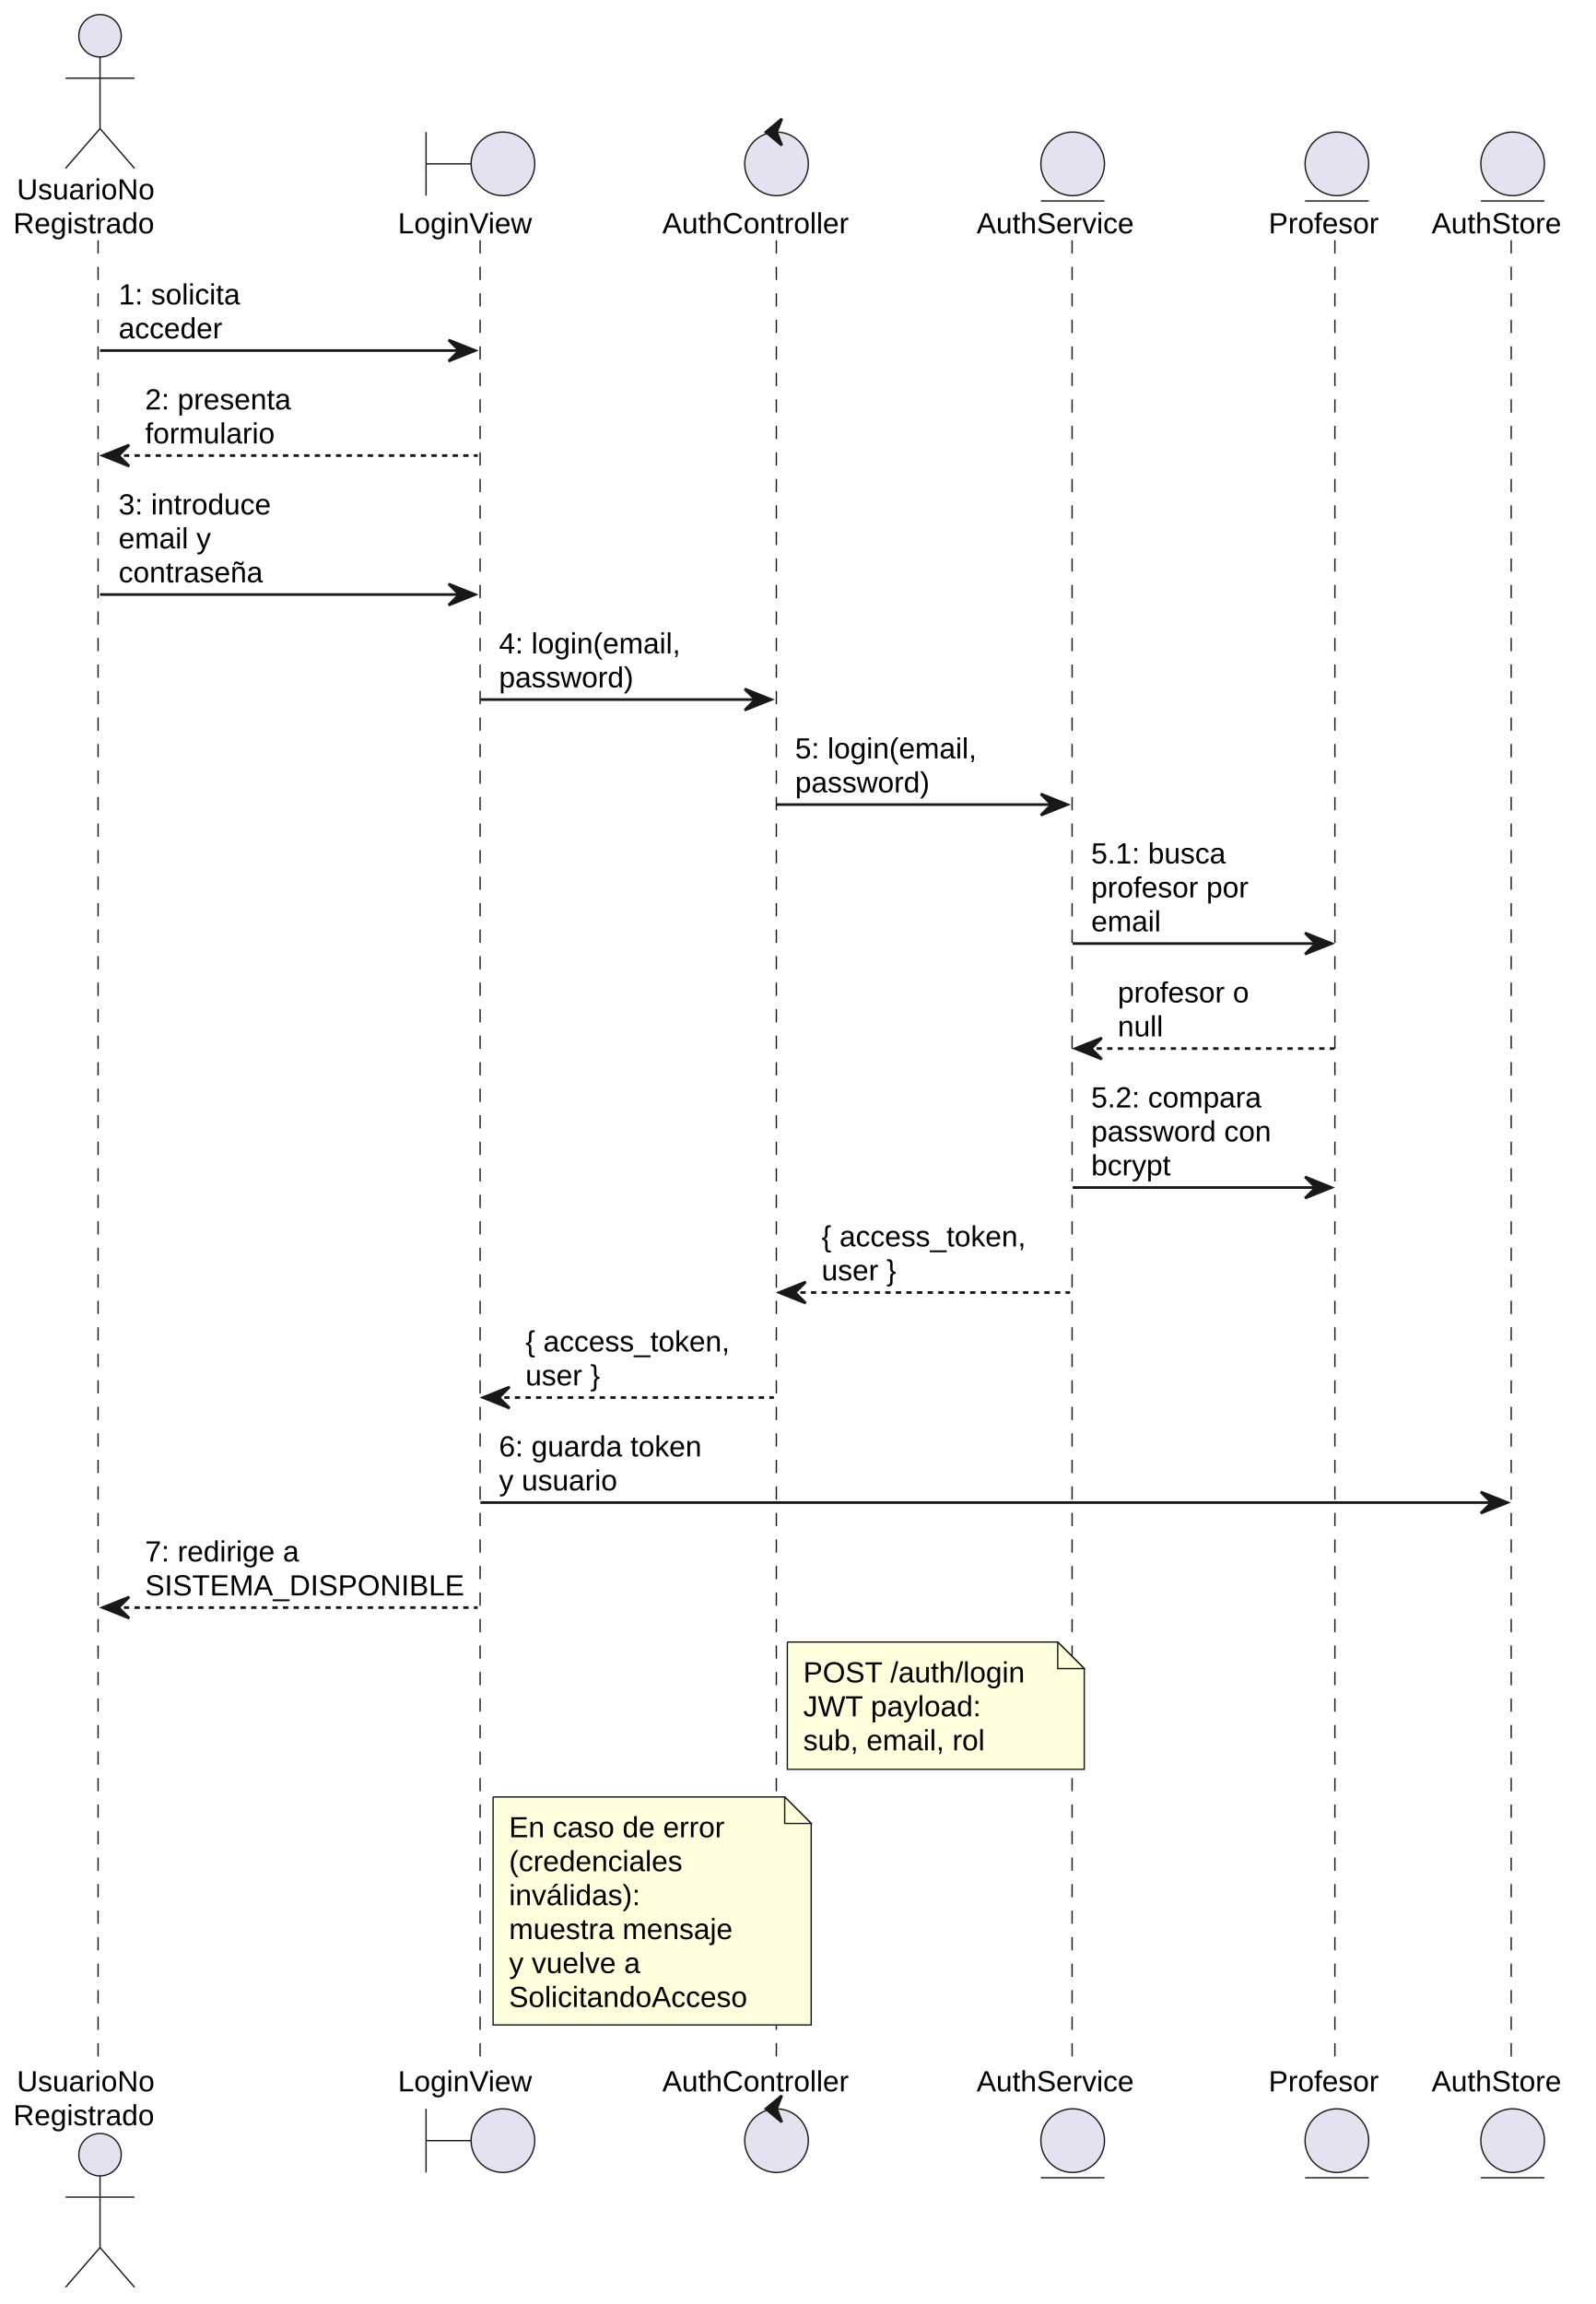
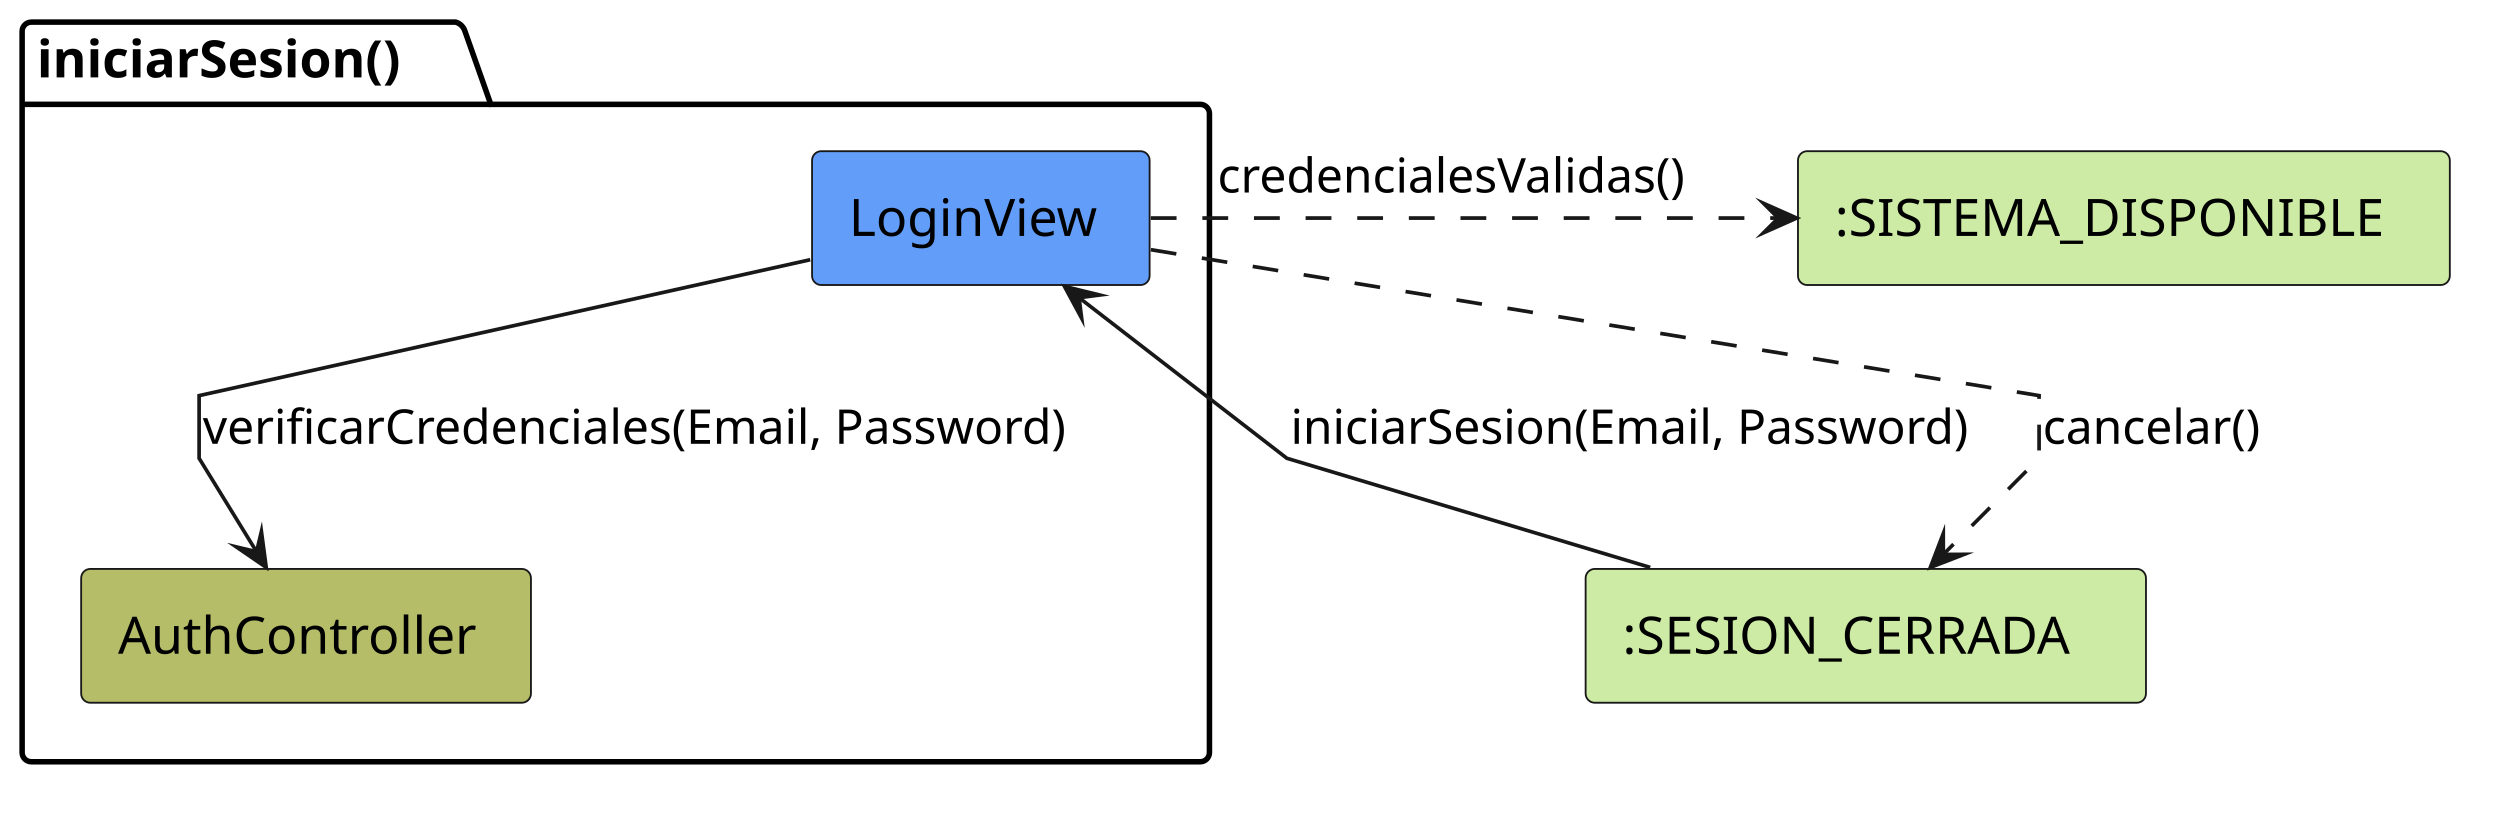
- <svg xmlns="http://www.w3.org/2000/svg" contentStyleType="text/css" data-diagram-type="SEQUENCE" height="869px" preserveAspectRatio="none" style="width:602px;height:869px;background:#FEFEFE;" version="1.1" viewBox="0 0 602 869" width="602px" zoomAndPan="magnify">
+ <svg xmlns="http://www.w3.org/2000/svg" contentStyleType="text/css" data-diagram-type="DESCRIPTION" height="221px" preserveAspectRatio="none" style="width:678px;height:221px;background:#FFFFFF;" version="1.1" viewBox="0 0 678 221" width="678px" zoomAndPan="magnify">
  <defs />
  <g>
-     <rect fill="#FEFEFE" height="869" style="stroke:none;stroke-width:1;" width="602" x="0" y="0" />
-     <g class="participant-lifeline" data-entity-uid="part1" data-qualified-name="a" id="part1-lifeline">
-       <g>
-         <rect fill="#000000" fill-opacity="0" height="688.969" width="8" x="33.734" y="90.609" />
-         <line style="stroke:#181818;stroke-width:0.5;stroke-dasharray:5,5;" x1="37" x2="37" y1="90.609" y2="779.578" />
-       </g>
+     <g class="cluster" data-qualified-name="iniciarSesion" data-source-line="4" id="ent0002">
+       <path d="M8.5,6 L123.606,6 A3.75,3.75 0 0 1 126.106,8.5 L133.106,28.297 L325.5,28.297 A2.5,2.5 0 0 1 328,30.797 L328,204.09 A2.5,2.5 0 0 1 325.5,206.59 L8.5,206.59 A2.5,2.5 0 0 1 6,204.09 L6,8.5 A2.5,2.5 0 0 1 8.5,6" fill="none" style="stroke:#000000;stroke-width:1.5;" />
+       <line style="stroke:#000000;stroke-width:1.5;" x1="6" x2="133.106" y1="28.297" y2="28.297" />
+       <text fill="#000000" font-family="sans-serif" font-size="14" font-weight="700" lengthAdjust="spacing" textLength="114.106" x="10" y="20.995">iniciarSesion()</text>
    </g>
-     <g class="participant-lifeline" data-entity-uid="part2" data-qualified-name="v" id="part2-lifeline">
-       <g>
-         <rect fill="#000000" fill-opacity="0" height="688.969" width="8" x="177.214" y="90.609" />
-         <line style="stroke:#181818;stroke-width:0.5;stroke-dasharray:5,5;" x1="181.107" x2="181.107" y1="90.609" y2="779.578" />
-       </g>
+     <g class="entity" data-qualified-name="iniciarSesion.LoginView" data-source-line="5" id="ent0003">
+       <rect fill="#629EF9" height="36.297" rx="2.5" ry="2.5" style="stroke:#181818;stroke-width:0.5;" width="91.545" x="220.23" y="41" />
+       <text fill="#000000" font-family="sans-serif" font-size="14" lengthAdjust="spacing" textLength="71.545" x="230.23" y="63.995">LoginView</text>
    </g>
-     <g class="participant-lifeline" data-entity-uid="part3" data-qualified-name="c" id="part3-lifeline">
-       <g>
-         <rect fill="#000000" fill-opacity="0" height="688.969" width="8" x="288.924" y="90.609" />
-         <line style="stroke:#181818;stroke-width:0.5;stroke-dasharray:5,5;" x1="292.859" x2="292.859" y1="90.609" y2="779.578" />
-       </g>
+     <g class="entity" data-qualified-name="iniciarSesion.AuthController" data-source-line="6" id="ent0004">
+       <rect fill="#B5BD68" height="36.297" rx="2.5" ry="2.5" style="stroke:#181818;stroke-width:0.5;" width="121.985" x="22.01" y="154.29" />
+       <text fill="#000000" font-family="sans-serif" font-size="14" lengthAdjust="spacing" textLength="101.985" x="32.01" y="177.285">AuthController</text>
    </g>
-     <g class="participant-lifeline" data-entity-uid="part4" data-qualified-name="s" id="part4-lifeline">
-       <g>
-         <rect fill="#000000" fill-opacity="0" height="688.969" width="8" x="400.634" y="90.609" />
-         <line style="stroke:#181818;stroke-width:0.5;stroke-dasharray:5,5;" x1="404.417" x2="404.417" y1="90.609" y2="779.578" />
-       </g>
+     <g class="entity" data-qualified-name="SESIONCERRADA" data-source-line="3" id="ent0001">
+       <rect fill="#CDEBA5" height="36.297" rx="2.5" ry="2.5" style="stroke:#181818;stroke-width:0.5;" width="151.968" x="430.02" y="154.29" />
+       <text fill="#000000" font-family="sans-serif" font-size="14" lengthAdjust="spacing" textLength="131.968" x="440.02" y="177.285">:SESION_CERRADA</text>
    </g>
-     <g class="participant-lifeline" data-entity-uid="part5" data-qualified-name="e" id="part5-lifeline">
-       <g>
-         <rect fill="#000000" fill-opacity="0" height="688.969" width="8" x="500.297" y="90.609" />
-         <line style="stroke:#181818;stroke-width:0.5;stroke-dasharray:5,5;" x1="503.542" x2="503.542" y1="90.609" y2="779.578" />
-       </g>
+     <g class="entity" data-qualified-name="SISTEMADISPONIBLE" data-source-line="9" id="ent0005">
+       <rect fill="#CDEBA5" height="36.297" rx="2.5" ry="2.5" style="stroke:#181818;stroke-width:0.5;" width="176.782" x="487.61" y="41" />
+       <text fill="#000000" font-family="sans-serif" font-size="14" lengthAdjust="spacing" textLength="156.782" x="497.61" y="63.995">:SISTEMA_DISPONIBLE</text>
    </g>
-     <g class="participant-lifeline" data-entity-uid="part6" data-qualified-name="st" id="part6-lifeline">
-       <g>
-         <rect fill="#000000" fill-opacity="0" height="688.969" width="8" x="566.6" y="90.609" />
-         <line style="stroke:#181818;stroke-width:0.5;stroke-dasharray:5,5;" x1="570.052" x2="570.052" y1="90.609" y2="779.578" />
-       </g>
+     <g class="link" data-entity-1="ent0001" data-entity-2="ent0003" data-link-type="dependency" data-source-line="11" id="lnk6">
+       <path d="M447.54,153.89 C402.9,140.48 349,124.29 349,124.29 C349,124.29 317.205,99.729 292.635,80.729" fill="none" id="SESIONCERRADA-to-LoginView" style="stroke:#181818;stroke-width:1;" />
+       <polygon fill="#181818" points="288.68,77.67,293.353,86.34,292.635,80.729,298.247,80.011,288.68,77.67" style="stroke:#181818;stroke-width:1;stroke-linejoin:miter;stroke-miterlimit:10;" />
+       <text fill="#000000" font-family="sans-serif" font-size="13" lengthAdjust="spacing" textLength="198.371" x="350" y="120.357">iniciarSesion(Email, Password)</text>
    </g>
-     <g class="participant participant-head" data-entity-uid="part1" data-qualified-name="a" id="part1-head">
-       <text fill="#000000" font-family="Arial" font-size="11" lengthAdjust="spacing" textLength="56.762" x="6.354" y="75.21">UsuarioNo</text>
-       <text fill="#000000" font-family="Arial" font-size="11" lengthAdjust="spacing" textLength="59.469" x="5" y="88.015">Registrado</text>
-       <ellipse cx="37.734" cy="13.5" fill="#E2E2F0" rx="8" ry="8" style="stroke:#181818;stroke-width:0.5;" />
-       <path d="M37.734,21.5 L37.734,48.5 M24.734,29.5 L50.734,29.5 M37.734,48.5 L24.734,63.5 M37.734,48.5 L50.734,63.5" fill="none" style="stroke:#181818;stroke-width:0.5;" />
+     <g class="link" data-entity-1="ent0003" data-entity-2="ent0001" data-link-type="dependency" data-source-line="15" id="lnk8">
+       <path d="M312.11,67.72 C393.24,81.05 553,107.29 553,107.29 C553,107.29 553,124.29 553,124.29 C553,124.29 540.389,136.938 527.029,150.348" fill="none" id="LoginView-to-SESIONCERRADA" style="stroke:#181818;stroke-width:1;stroke-dasharray:7,7;" />
+       <polygon fill="#181818" points="523.5,153.89,532.686,150.337,527.029,150.348,527.018,144.691,523.5,153.89" style="stroke:#181818;stroke-width:1;stroke-linejoin:miter;stroke-miterlimit:10;" />
+       <text fill="#000000" font-family="sans-serif" font-size="13" lengthAdjust="spacing" textLength="65.565" x="554" y="120.357">cancelar()</text>
    </g>
-     <g class="participant participant-tail" data-entity-uid="part1" data-qualified-name="a" id="part1-tail">
-       <text fill="#000000" font-family="Arial" font-size="11" lengthAdjust="spacing" textLength="56.762" x="6.354" y="788.789">UsuarioNo</text>
-       <text fill="#000000" font-family="Arial" font-size="11" lengthAdjust="spacing" textLength="59.469" x="5" y="801.593">Registrado</text>
-       <ellipse cx="37.734" cy="812.688" fill="#E2E2F0" rx="8" ry="8" style="stroke:#181818;stroke-width:0.5;" />
-       <path d="M37.734,820.688 L37.734,847.688 M24.734,828.688 L50.734,828.688 M37.734,847.688 L24.734,862.688 M37.734,847.688 L50.734,862.688" fill="none" style="stroke:#181818;stroke-width:0.5;" />
+     <g class="link" data-entity-1="ent0003" data-entity-2="ent0004" data-link-type="dependency" data-source-line="13" id="lnk7">
+       <path d="M219.74,70.43 C157.36,84.31 54,107.29 54,107.29 C54,107.29 54,124.29 54,124.29 C54,124.29 61.342,136.22 69.582,149.63" fill="none" id="LoginView-to-AuthController" style="stroke:#181818;stroke-width:1;" />
+       <polygon fill="#181818" points="72.2,153.89,70.896,144.128,69.582,149.63,64.08,148.316,72.2,153.89" style="stroke:#181818;stroke-width:1;stroke-linejoin:miter;stroke-miterlimit:10;" />
+       <text fill="#000000" font-family="sans-serif" font-size="13" lengthAdjust="spacing" textLength="253.322" x="55" y="120.357">verificarCredenciales(Email, Password)</text>
    </g>
-     <g class="participant participant-head" data-entity-uid="part2" data-qualified-name="v" id="part2-head">
-       <text fill="#000000" font-family="Arial" font-size="11" lengthAdjust="spacing" textLength="56.214" x="150.107" y="88.015">LoginView</text>
-       <path d="M160.714,49.805 L160.714,73.805 M160.714,61.805 L177.714,61.805" fill="none" style="stroke:#181818;stroke-width:0.5;" />
-       <ellipse cx="189.714" cy="61.805" fill="#E2E2F0" rx="12" ry="12" style="stroke:#181818;stroke-width:0.5;" />
+     <g class="link" data-entity-1="ent0003" data-entity-2="ent0005" data-link-type="dependency" data-source-line="16" id="lnk9">
+       <path d="M312.08,59.14 C358.12,59.14 425.1,59.14 482.26,59.14" fill="none" id="LoginView-to-SISTEMADISPONIBLE" style="stroke:#181818;stroke-width:1;stroke-dasharray:7,7;" />
+       <polygon fill="#181818" points="487.26,59.14,478.26,55.14,482.26,59.14,478.26,63.14,487.26,59.14" style="stroke:#181818;stroke-width:1;stroke-linejoin:miter;stroke-miterlimit:10;" />
+       <text fill="#000000" font-family="sans-serif" font-size="13" lengthAdjust="spacing" textLength="139.306" x="330.19" y="52.207">credencialesValidas()</text>
    </g>
-     <g class="participant participant-tail" data-entity-uid="part2" data-qualified-name="v" id="part2-tail">
-       <text fill="#000000" font-family="Arial" font-size="11" lengthAdjust="spacing" textLength="56.214" x="150.107" y="788.789">LoginView</text>
-       <path d="M160.714,795.383 L160.714,819.383 M160.714,807.383 L177.714,807.383" fill="none" style="stroke:#181818;stroke-width:0.5;" />
-       <ellipse cx="189.714" cy="807.383" fill="#E2E2F0" rx="12" ry="12" style="stroke:#181818;stroke-width:0.5;" />
-     </g>
-     <g class="participant participant-head" data-entity-uid="part3" data-qualified-name="c" id="part3-head">
-       <text fill="#000000" font-family="Arial" font-size="11" lengthAdjust="spacing" textLength="80.131" x="249.859" y="88.015">AuthController</text>
-       <ellipse cx="292.924" cy="61.805" fill="#E2E2F0" rx="12" ry="12" style="stroke:#181818;stroke-width:0.5;" />
-       <polygon fill="#181818" points="288.924,49.805,294.924,44.805,292.924,49.805,294.924,54.805,288.924,49.805" style="stroke:#181818;stroke-width:1;" />
-     </g>
-     <g class="participant participant-tail" data-entity-uid="part3" data-qualified-name="c" id="part3-tail">
-       <text fill="#000000" font-family="Arial" font-size="11" lengthAdjust="spacing" textLength="80.131" x="249.859" y="788.789">AuthController</text>
-       <ellipse cx="292.924" cy="807.383" fill="#E2E2F0" rx="12" ry="12" style="stroke:#181818;stroke-width:0.5;" />
-       <polygon fill="#181818" points="288.924,795.383,294.924,790.383,292.924,795.383,294.924,800.383,288.924,795.383" style="stroke:#181818;stroke-width:1;" />
-     </g>
-     <g class="participant participant-head" data-entity-uid="part4" data-qualified-name="s" id="part4-head">
-       <text fill="#000000" font-family="Arial" font-size="11" lengthAdjust="spacing" textLength="66.435" x="368.417" y="88.015">AuthService</text>
-       <ellipse cx="404.634" cy="61.805" fill="#E2E2F0" rx="12" ry="12" style="stroke:#181818;stroke-width:0.5;" />
-       <line style="stroke:#181818;stroke-width:0.5;" x1="392.634" x2="416.634" y1="75.805" y2="75.805" />
-     </g>
-     <g class="participant participant-tail" data-entity-uid="part4" data-qualified-name="s" id="part4-tail">
-       <text fill="#000000" font-family="Arial" font-size="11" lengthAdjust="spacing" textLength="66.435" x="368.417" y="788.789">AuthService</text>
-       <ellipse cx="404.634" cy="807.383" fill="#E2E2F0" rx="12" ry="12" style="stroke:#181818;stroke-width:0.5;" />
-       <line style="stroke:#181818;stroke-width:0.5;" x1="392.634" x2="416.634" y1="821.383" y2="821.383" />
-     </g>
-     <g class="participant participant-head" data-entity-uid="part5" data-qualified-name="e" id="part5-head">
-       <text fill="#000000" font-family="Arial" font-size="11" lengthAdjust="spacing" textLength="45.509" x="478.542" y="88.015">Profesor</text>
-       <ellipse cx="504.297" cy="61.805" fill="#E2E2F0" rx="12" ry="12" style="stroke:#181818;stroke-width:0.5;" />
-       <line style="stroke:#181818;stroke-width:0.5;" x1="492.297" x2="516.297" y1="75.805" y2="75.805" />
-     </g>
-     <g class="participant participant-tail" data-entity-uid="part5" data-qualified-name="e" id="part5-tail">
-       <text fill="#000000" font-family="Arial" font-size="11" lengthAdjust="spacing" textLength="45.509" x="478.542" y="788.789">Profesor</text>
-       <ellipse cx="504.297" cy="807.383" fill="#E2E2F0" rx="12" ry="12" style="stroke:#181818;stroke-width:0.5;" />
-       <line style="stroke:#181818;stroke-width:0.5;" x1="492.297" x2="516.297" y1="821.383" y2="821.383" />
-     </g>
-     <g class="participant participant-head" data-entity-uid="part6" data-qualified-name="st" id="part6-head">
-       <text fill="#000000" font-family="Arial" font-size="11" lengthAdjust="spacing" textLength="55.097" x="540.052" y="88.015">AuthStore</text>
-       <ellipse cx="570.6" cy="61.805" fill="#E2E2F0" rx="12" ry="12" style="stroke:#181818;stroke-width:0.5;" />
-       <line style="stroke:#181818;stroke-width:0.5;" x1="558.6" x2="582.6" y1="75.805" y2="75.805" />
-     </g>
-     <g class="participant participant-tail" data-entity-uid="part6" data-qualified-name="st" id="part6-tail">
-       <text fill="#000000" font-family="Arial" font-size="11" lengthAdjust="spacing" textLength="55.097" x="540.052" y="788.789">AuthStore</text>
-       <ellipse cx="570.6" cy="807.383" fill="#E2E2F0" rx="12" ry="12" style="stroke:#181818;stroke-width:0.5;" />
-       <line style="stroke:#181818;stroke-width:0.5;" x1="558.6" x2="582.6" y1="821.383" y2="821.383" />
-     </g>
-     <g class="message" data-entity-1="part1" data-entity-2="part2" id="msg1">
-       <polygon fill="#181818" points="169.214,128.219,179.214,132.219,169.214,136.219,173.214,132.219" style="stroke:#181818;stroke-width:1;" />
-       <line style="stroke:#181818;stroke-width:1;" x1="37.734" x2="175.214" y1="132.219" y2="132.219" />
-       <text fill="#000000" font-family="Arial" font-size="11" lengthAdjust="spacing" textLength="52.932" x="44.734" y="114.82">1: solicita</text>
-       <text fill="#000000" font-family="Arial" font-size="11" lengthAdjust="spacing" textLength="43.877" x="44.734" y="127.624">acceder</text>
-     </g>
-     <g class="message" data-entity-1="part2" data-entity-2="part1" id="msg2">
-       <polygon fill="#181818" points="48.734,167.828,38.734,171.828,48.734,175.828,44.734,171.828" style="stroke:#181818;stroke-width:1;" />
-       <line style="stroke:#181818;stroke-width:1;stroke-dasharray:2,2;" x1="42.734" x2="180.214" y1="171.828" y2="171.828" />
-       <text fill="#000000" font-family="Arial" font-size="11" lengthAdjust="spacing" textLength="62.998" x="54.734" y="154.429">2: presenta</text>
-       <text fill="#000000" font-family="Arial" font-size="11" lengthAdjust="spacing" textLength="56.917" x="54.734" y="167.234">formulario</text>
-     </g>
-     <g class="message" data-entity-1="part1" data-entity-2="part2" id="msg3">
-       <polygon fill="#181818" points="169.214,220.242,179.214,224.242,169.214,228.242,173.214,224.242" style="stroke:#181818;stroke-width:1;" />
-       <line style="stroke:#181818;stroke-width:1;" x1="37.734" x2="175.214" y1="224.242" y2="224.242" />
-       <text fill="#000000" font-family="Arial" font-size="11" lengthAdjust="spacing" textLength="66.564" x="44.734" y="194.039">3: introduce</text>
-       <text fill="#000000" font-family="Arial" font-size="11" lengthAdjust="spacing" textLength="40.342" x="44.734" y="206.843">email y</text>
-       <text fill="#000000" font-family="Arial" font-size="11" lengthAdjust="spacing" textLength="61.537" x="44.734" y="219.648">contraseña</text>
-     </g>
-     <g class="message" data-entity-1="part2" data-entity-2="part3" id="msg4">
-       <polygon fill="#181818" points="280.924,259.852,290.924,263.852,280.924,267.852,284.924,263.852" style="stroke:#181818;stroke-width:1;" />
-       <line style="stroke:#181818;stroke-width:1;" x1="181.214" x2="286.924" y1="263.852" y2="263.852" />
-       <text fill="#000000" font-family="Arial" font-size="11" lengthAdjust="spacing" textLength="79.122" x="188.214" y="246.453">4: login(email,</text>
-       <text fill="#000000" font-family="Arial" font-size="11" lengthAdjust="spacing" textLength="56.708" x="188.214" y="259.257">password)</text>
-     </g>
-     <g class="message" data-entity-1="part3" data-entity-2="part4" id="msg5">
-       <polygon fill="#181818" points="392.634,299.461,402.634,303.461,392.634,307.461,396.634,303.461" style="stroke:#181818;stroke-width:1;" />
-       <line style="stroke:#181818;stroke-width:1;" x1="292.924" x2="398.634" y1="303.461" y2="303.461" />
-       <text fill="#000000" font-family="Arial" font-size="11" lengthAdjust="spacing" textLength="79.122" x="299.924" y="286.062">5: login(email,</text>
-       <text fill="#000000" font-family="Arial" font-size="11" lengthAdjust="spacing" textLength="56.708" x="299.924" y="298.867">password)</text>
-     </g>
-     <g class="message" data-entity-1="part4" data-entity-2="part5" id="msg6">
-       <polygon fill="#181818" points="492.297,351.875,502.297,355.875,492.297,359.875,496.297,355.875" style="stroke:#181818;stroke-width:1;" />
-       <line style="stroke:#181818;stroke-width:1;" x1="404.634" x2="498.297" y1="355.875" y2="355.875" />
-       <text fill="#000000" font-family="Arial" font-size="11" lengthAdjust="spacing" textLength="57.17" x="411.634" y="325.671">5.1: busca</text>
-       <text fill="#000000" font-family="Arial" font-size="11" lengthAdjust="spacing" textLength="67.59" x="411.634" y="338.476">profesor por</text>
-       <text fill="#000000" font-family="Arial" font-size="11" lengthAdjust="spacing" textLength="30.336" x="411.634" y="351.281">email</text>
-     </g>
-     <g class="message" data-entity-1="part5" data-entity-2="part4" id="msg7">
-       <polygon fill="#181818" points="415.634,391.484,405.634,395.484,415.634,399.484,411.634,395.484" style="stroke:#181818;stroke-width:1;" />
-       <line style="stroke:#181818;stroke-width:1;stroke-dasharray:2,2;" x1="409.634" x2="503.297" y1="395.484" y2="395.484" />
-       <text fill="#000000" font-family="Arial" font-size="11" lengthAdjust="spacing" textLength="56.085" x="421.634" y="378.085">profesor o</text>
-       <text fill="#000000" font-family="Arial" font-size="11" lengthAdjust="spacing" textLength="20.056" x="421.634" y="390.89">null</text>
-     </g>
-     <g class="message" data-entity-1="part4" data-entity-2="part5" id="msg8">
-       <polygon fill="#181818" points="492.297,443.898,502.297,447.898,492.297,451.898,496.297,447.898" style="stroke:#181818;stroke-width:1;" />
-       <line style="stroke:#181818;stroke-width:1;" x1="404.634" x2="498.297" y1="447.898" y2="447.898" />
-       <text fill="#000000" font-family="Arial" font-size="11" lengthAdjust="spacing" textLength="73.176" x="411.634" y="417.695">5.2: compara</text>
-       <text fill="#000000" font-family="Arial" font-size="11" lengthAdjust="spacing" textLength="75.663" x="411.634" y="430.5">password con</text>
-       <text fill="#000000" font-family="Arial" font-size="11" lengthAdjust="spacing" textLength="35.358" x="411.634" y="443.304">bcrypt</text>
-     </g>
-     <g class="message" data-entity-1="part4" data-entity-2="part3" id="msg9">
-       <polygon fill="#181818" points="303.924,483.508,293.924,487.508,303.924,491.508,299.924,487.508" style="stroke:#181818;stroke-width:1;" />
-       <line style="stroke:#181818;stroke-width:1;stroke-dasharray:2,2;" x1="297.924" x2="403.634" y1="487.508" y2="487.508" />
-       <text fill="#000000" font-family="Arial" font-size="11" lengthAdjust="spacing" textLength="87.71" x="309.924" y="470.109">{ access_token,</text>
-       <text fill="#000000" font-family="Arial" font-size="11" lengthAdjust="spacing" textLength="34.488" x="309.924" y="482.914">user }</text>
-     </g>
-     <g class="message" data-entity-1="part3" data-entity-2="part2" id="msg10">
-       <polygon fill="#181818" points="192.214,523.117,182.214,527.117,192.214,531.117,188.214,527.117" style="stroke:#181818;stroke-width:1;" />
-       <line style="stroke:#181818;stroke-width:1;stroke-dasharray:2,2;" x1="186.214" x2="291.924" y1="527.117" y2="527.117" />
-       <text fill="#000000" font-family="Arial" font-size="11" lengthAdjust="spacing" textLength="87.71" x="198.214" y="509.718">{ access_token,</text>
-       <text fill="#000000" font-family="Arial" font-size="11" lengthAdjust="spacing" textLength="34.488" x="198.214" y="522.523">user }</text>
-     </g>
-     <g class="message" data-entity-1="part2" data-entity-2="part6" id="msg11">
-       <polygon fill="#181818" points="558.6,562.727,568.6,566.727,558.6,570.727,562.6,566.727" style="stroke:#181818;stroke-width:1;" />
-       <line style="stroke:#181818;stroke-width:1;" x1="181.214" x2="564.6" y1="566.727" y2="566.727" />
-       <text fill="#000000" font-family="Arial" font-size="11" lengthAdjust="spacing" textLength="87.79" x="188.214" y="549.328">6: guarda token</text>
-       <text fill="#000000" font-family="Arial" font-size="11" lengthAdjust="spacing" textLength="50.73" x="188.214" y="562.132">y usuario</text>
-     </g>
-     <g class="message" data-entity-1="part2" data-entity-2="part1" id="msg12">
-       <polygon fill="#181818" points="48.734,602.336,38.734,606.336,48.734,610.336,44.734,606.336" style="stroke:#181818;stroke-width:1;" />
-       <line style="stroke:#181818;stroke-width:1;stroke-dasharray:2,2;" x1="42.734" x2="180.214" y1="606.336" y2="606.336" />
-       <text fill="#000000" font-family="Arial" font-size="11" lengthAdjust="spacing" textLength="67.096" x="54.734" y="588.937">7: redirige a</text>
-       <text fill="#000000" font-family="Arial" font-size="11" lengthAdjust="spacing" textLength="119.48" x="54.734" y="601.742">SISTEMA_DISPONIBLE</text>
-     </g>
-     <path d="M297,619.336 L297,667.336 L409,667.336 L409,629.336 L399,619.336 L297,619.336" fill="#FEFFDD" style="stroke:#181818;stroke-width:0.5;" />
-     <path d="M399,619.336 L399,629.336 L409,629.336 L399,619.336" fill="#FEFFDD" style="stroke:#181818;stroke-width:0.5;" />
-     <text fill="#000000" font-family="Arial" font-size="11" lengthAdjust="spacing" textLength="91.695" x="303" y="634.546">POST /auth/login</text>
-     <text fill="#000000" font-family="Arial" font-size="11" lengthAdjust="spacing" textLength="71.785" x="303" y="647.351">JWT payload:</text>
-     <text fill="#000000" font-family="Arial" font-size="11" lengthAdjust="spacing" textLength="78.316" x="303" y="660.156">sub, email, rol</text>
-     <path d="M186,677.75 L186,763.75 L306,763.75 L306,687.75 L296,677.75 L186,677.75" fill="#FEFFDD" style="stroke:#181818;stroke-width:0.5;" />
-     <path d="M296,677.75 L296,687.75 L306,687.75 L296,677.75" fill="#FEFFDD" style="stroke:#181818;stroke-width:0.5;" />
-     <text fill="#000000" font-family="Arial" font-size="11" lengthAdjust="spacing" textLength="90.476" x="192" y="692.96">En caso de error</text>
-     <text fill="#000000" font-family="Arial" font-size="11" lengthAdjust="spacing" textLength="73.751" x="192" y="705.765">(credenciales</text>
-     <text fill="#000000" font-family="Arial" font-size="11" lengthAdjust="spacing" textLength="56.842" x="192" y="718.57">inválidas):</text>
-     <text fill="#000000" font-family="Arial" font-size="11" lengthAdjust="spacing" textLength="96.008" x="192" y="731.375">muestra mensaje</text>
-     <text fill="#000000" font-family="Arial" font-size="11" lengthAdjust="spacing" textLength="56.826" x="192" y="744.179">y vuelve a</text>
-     <text fill="#000000" font-family="Arial" font-size="11" lengthAdjust="spacing" textLength="99.516" x="192" y="756.984">SolicitandoAcceso</text>
  </g>
</svg>
